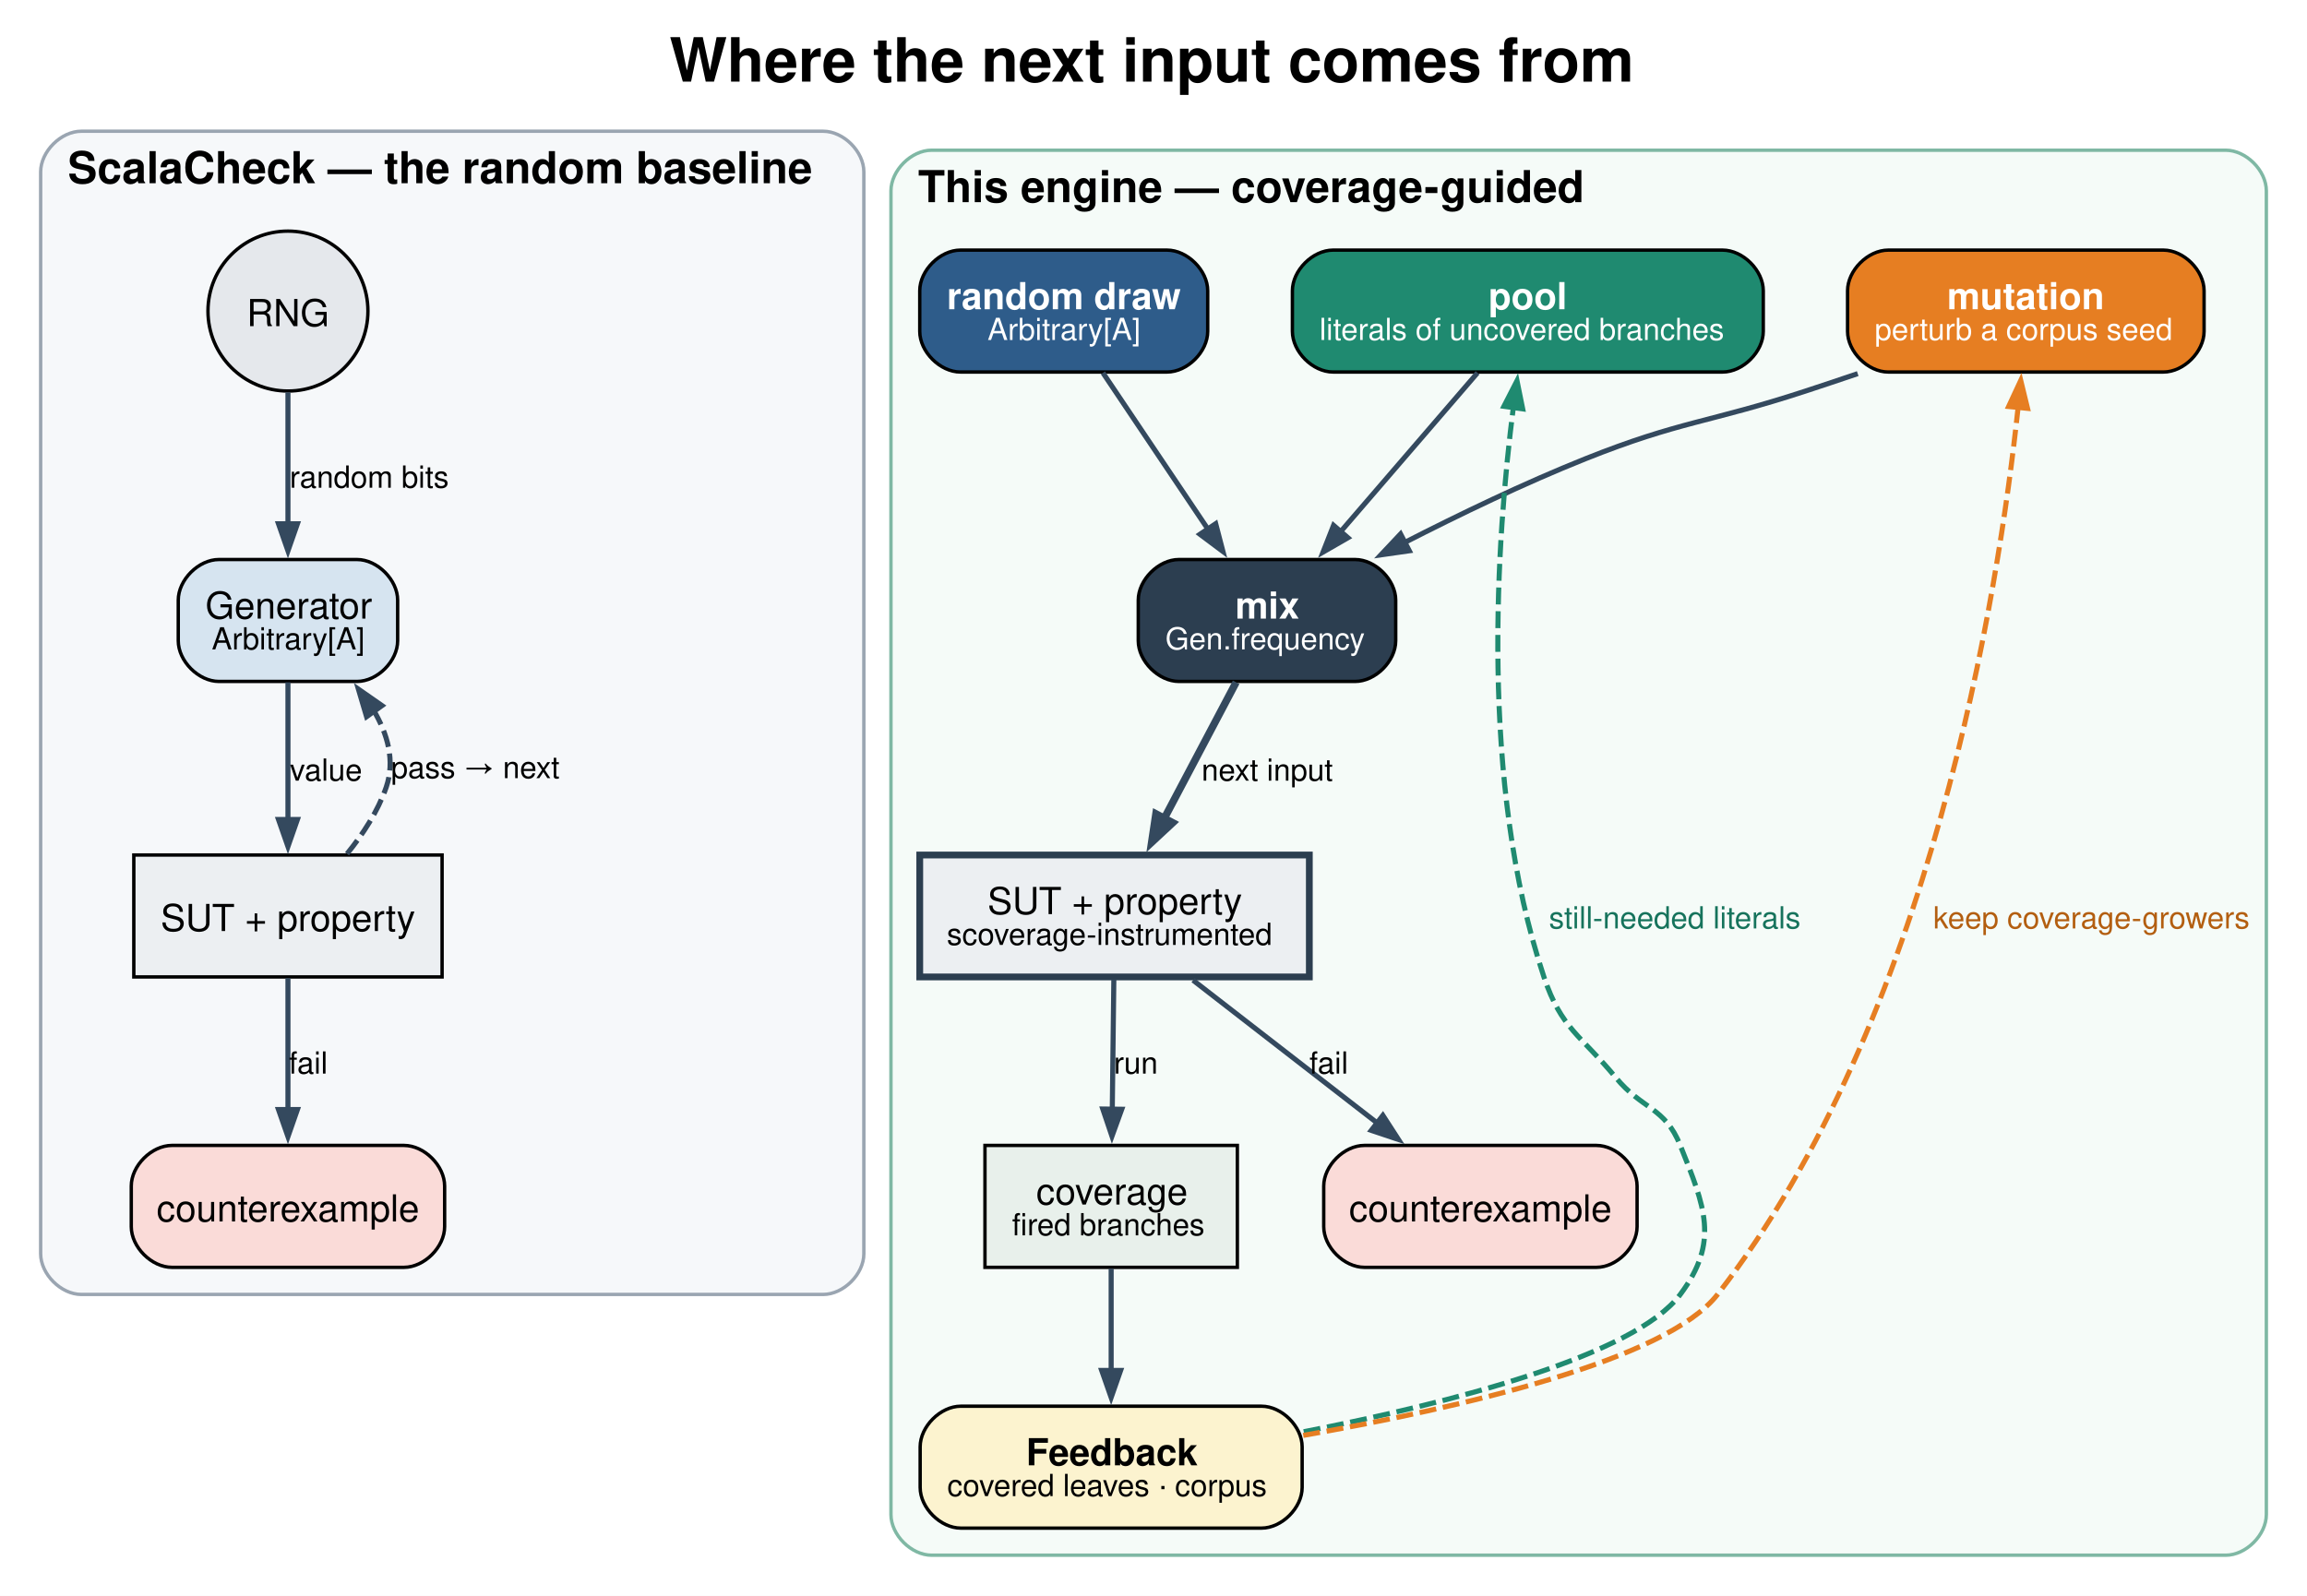
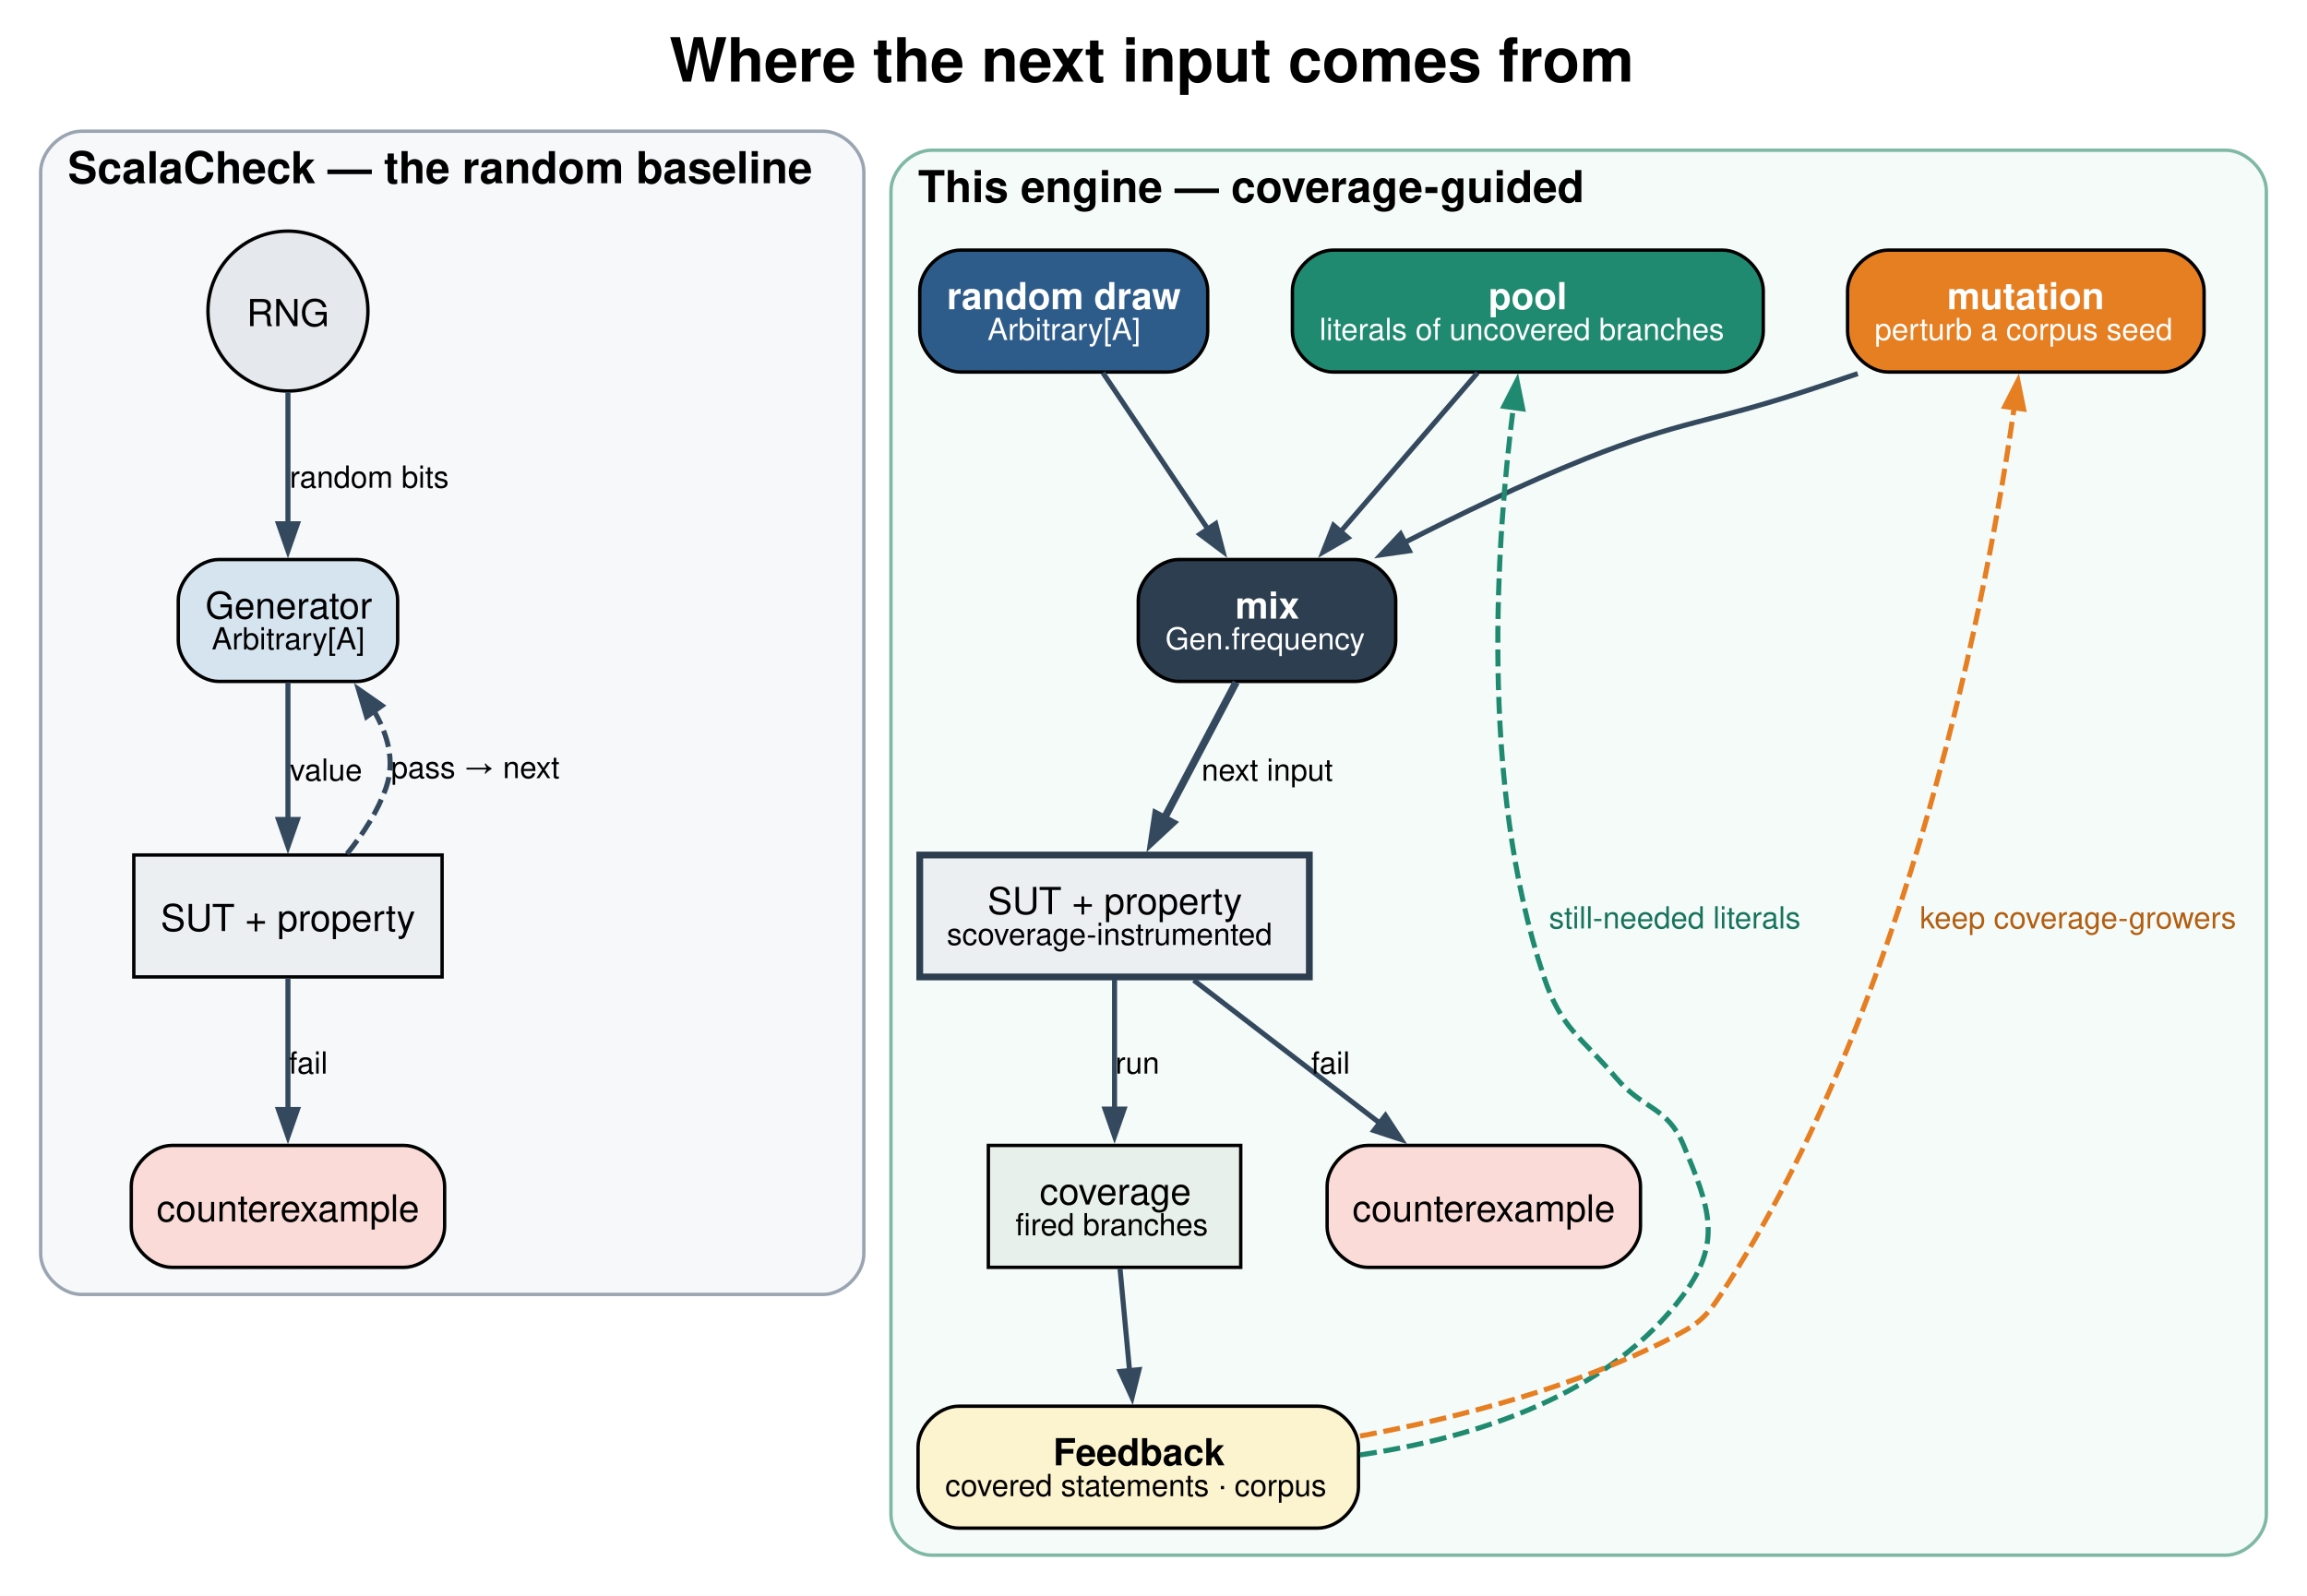
<svg xmlns="http://www.w3.org/2000/svg" width="681pt" height="471pt" viewBox="0.00 0.00 681.00 471.00">
  <g id="graph0" class="graph" transform="scale(1 1) rotate(0) translate(4 467.21)">
    <polygon fill="white" stroke="none" points="-4,4 -4,-467.21 677,-467.21 677,4 -4,4" />
    <text xml:space="preserve" text-anchor="start" x="193.62" y="-443.11" font-family="Helvetica,sans-Serif" font-weight="bold" font-size="18.00">Where the next input comes from</text>
    <g id="clust1" class="cluster">
      <path fill="#f6f8fa" stroke="#9aa5b1" d="M20,-85C20,-85 239,-85 239,-85 245,-85 251,-91 251,-97 251,-97 251,-416.46 251,-416.46 251,-422.46 245,-428.46 239,-428.46 239,-428.46 20,-428.46 20,-428.46 14,-428.46 8,-422.46 8,-416.46 8,-416.46 8,-97 8,-97 8,-91 14,-85 20,-85" />
      <text xml:space="preserve" text-anchor="start" x="16" y="-413.11" font-family="Helvetica,sans-Serif" font-weight="bold" font-size="13.00">ScalaCheck — the random baseline</text>
    </g>
    <g id="clust2" class="cluster">
      <path fill="#f5fbf8" stroke="#7fb8a4" d="M271,-8C271,-8 653,-8 653,-8 659,-8 665,-14 665,-20 665,-20 665,-410.86 665,-410.86 665,-416.86 659,-422.86 653,-422.86 653,-422.86 271,-422.86 271,-422.86 265,-422.86 259,-416.86 259,-410.86 259,-410.86 259,-20 259,-20 259,-14 265,-8 271,-8" />
      <text xml:space="preserve" text-anchor="start" x="267" y="-407.51" font-family="Helvetica,sans-Serif" font-weight="bold" font-size="13.00">This engine — coverage-guided</text>
    </g>
    <g id="node1" class="node">
      <ellipse fill="#e5e8ec" stroke="black" cx="81" cy="-375.36" rx="23.61" ry="23.61" />
      <text xml:space="preserve" text-anchor="middle" x="81" y="-370.91" font-family="Helvetica,sans-Serif" font-size="11.00">RNG</text>
    </g>
    <g id="node2" class="node">
      <path fill="#d6e4f0" stroke="black" d="M101.38,-302C101.38,-302 60.62,-302 60.62,-302 54.62,-302 48.62,-296 48.62,-290 48.62,-290 48.62,-278 48.62,-278 48.62,-272 54.62,-266 60.62,-266 60.62,-266 101.38,-266 101.38,-266 107.38,-266 113.38,-272 113.38,-278 113.38,-278 113.38,-290 113.38,-290 113.38,-296 107.38,-302 101.38,-302" />
      <text xml:space="preserve" text-anchor="start" x="56.62" y="-284.55" font-family="Helvetica,sans-Serif" font-size="11.00">Generator</text>
      <text xml:space="preserve" text-anchor="start" x="58.5" y="-275.45" font-family="Helvetica,sans-Serif" font-size="9.00">Arbitrary[A]</text>
    </g>
    <g id="edge1" class="edge">
      <path fill="none" stroke="#34495e" stroke-width="1.5" d="M81,-351.35C81,-339.51 81,-324.99 81,-312.56" />
      <polygon fill="#34495e" stroke="#34495e" stroke-width="1.5" points="83.8,-312.56 81,-304.56 78.2,-312.56 83.8,-312.56" />
      <text xml:space="preserve" text-anchor="middle" x="105" y="-323.2" font-family="Helvetica,sans-Serif" font-size="9.00">random bits</text>
    </g>
    <g id="node3" class="node">
      <polygon fill="#eceff2" stroke="black" points="126.5,-214.75 35.5,-214.75 35.5,-178.75 126.5,-178.75 126.5,-214.75" />
      <text xml:space="preserve" text-anchor="middle" x="81" y="-192.3" font-family="Helvetica,sans-Serif" font-size="11.00">SUT + property</text>
    </g>
    <g id="edge2" class="edge">
      <path fill="none" stroke="#34495e" stroke-width="1.5" d="M81,-265.75C81,-254.08 81,-238.42 81,-225.07" />
      <polygon fill="#34495e" stroke="#34495e" stroke-width="1.5" points="83.8,-225.25 81,-217.25 78.2,-225.25 83.8,-225.25" />
      <text xml:space="preserve" text-anchor="middle" x="92.25" y="-236.7" font-family="Helvetica,sans-Serif" font-size="9.00">value</text>
    </g>
    <g id="edge4" class="edge">
      <path fill="none" stroke="#34495e" stroke-width="1.5" stroke-dasharray="5,2" d="M98.44,-215.11C103.12,-220.88 107.55,-227.65 110,-234.75 112.7,-242.59 110.43,-250.52 106.19,-257.64" />
      <polygon fill="#34495e" stroke="#34495e" stroke-width="1.5" points="104.21,-255.59 101.8,-263.72 108.76,-258.87 104.21,-255.59" />
      <text xml:space="preserve" text-anchor="middle" x="136.3" y="-237.45" font-family="Helvetica,sans-Serif" font-size="9.00">pass → next</text>
    </g>
    <g id="node4" class="node">
      <path fill="#fadbd8" stroke="black" d="M115.25,-129C115.25,-129 46.75,-129 46.75,-129 40.75,-129 34.75,-123 34.75,-117 34.75,-117 34.75,-105 34.75,-105 34.75,-99 40.75,-93 46.75,-93 46.75,-93 115.25,-93 115.25,-93 121.25,-93 127.25,-99 127.25,-105 127.25,-105 127.25,-117 127.25,-117 127.25,-123 121.25,-129 115.25,-129" />
      <text xml:space="preserve" text-anchor="middle" x="81" y="-106.55" font-family="Helvetica,sans-Serif" font-size="11.00">counterexample</text>
    </g>
    <g id="edge3" class="edge">
      <path fill="none" stroke="#34495e" stroke-width="1.5" d="M81,-178.4C81,-167.17 81,-152.31 81,-139.49" />
      <polygon fill="#34495e" stroke="#34495e" stroke-width="1.5" points="83.8,-139.6 81,-131.6 78.2,-139.6 83.8,-139.6" />
      <text xml:space="preserve" text-anchor="middle" x="87" y="-150.2" font-family="Helvetica,sans-Serif" font-size="9.00">fail</text>
    </g>
    <g id="node5" class="node">
      <path fill="#2e5c8a" stroke="black" d="M340.5,-393.36C340.5,-393.36 279.5,-393.36 279.5,-393.36 273.5,-393.36 267.5,-387.36 267.5,-381.36 267.5,-381.36 267.5,-369.36 267.5,-369.36 267.5,-363.36 273.5,-357.36 279.5,-357.36 279.5,-357.36 340.5,-357.36 340.5,-357.36 346.5,-357.36 352.5,-363.36 352.5,-369.36 352.5,-369.36 352.5,-381.36 352.5,-381.36 352.5,-387.36 346.5,-393.36 340.5,-393.36" />
      <text xml:space="preserve" text-anchor="start" x="275.5" y="-375.91" font-family="Helvetica,sans-Serif" font-weight="bold" font-size="11.00" fill="white">random draw</text>
      <text xml:space="preserve" text-anchor="start" x="287.5" y="-366.81" font-family="Helvetica,sans-Serif" font-size="9.00" fill="white">Arbitrary[A]</text>
    </g>
    <g id="node8" class="node">
      <path fill="#2c3e50" stroke="black" d="M396,-302C396,-302 344,-302 344,-302 338,-302 332,-296 332,-290 332,-290 332,-278 332,-278 332,-272 338,-266 344,-266 344,-266 396,-266 396,-266 402,-266 408,-272 408,-278 408,-278 408,-290 408,-290 408,-296 402,-302 396,-302" />
      <text xml:space="preserve" text-anchor="start" x="360.62" y="-284.55" font-family="Helvetica,sans-Serif" font-weight="bold" font-size="11.00" fill="white">mix</text>
      <text xml:space="preserve" text-anchor="start" x="340" y="-275.45" font-family="Helvetica,sans-Serif" font-size="9.00" fill="white">Gen.frequency</text>
    </g>
    <g id="edge5" class="edge">
      <path fill="none" stroke="#34495e" stroke-width="1.5" d="M321.57,-357.13C330.39,-343.99 342.69,-325.67 352.69,-310.78" />
      <polygon fill="#34495e" stroke="#34495e" stroke-width="1.5" points="354.86,-312.57 357,-304.37 350.21,-309.45 354.86,-312.57" />
    </g>
    <g id="node6" class="node">
      <path fill="#1f8a70" stroke="black" d="M504.5,-393.36C504.5,-393.36 389.5,-393.36 389.5,-393.36 383.5,-393.36 377.5,-387.36 377.5,-381.36 377.5,-381.36 377.5,-369.36 377.5,-369.36 377.5,-363.36 383.5,-357.36 389.5,-357.36 389.5,-357.36 504.5,-357.36 504.5,-357.36 510.5,-357.36 516.5,-363.36 516.5,-369.36 516.5,-369.36 516.5,-381.36 516.5,-381.36 516.5,-387.36 510.5,-393.36 504.5,-393.36" />
      <text xml:space="preserve" text-anchor="start" x="435.38" y="-375.91" font-family="Helvetica,sans-Serif" font-weight="bold" font-size="11.00" fill="white">pool</text>
      <text xml:space="preserve" text-anchor="start" x="385.5" y="-366.81" font-family="Helvetica,sans-Serif" font-size="9.00" fill="white">literals of uncovered branches</text>
    </g>
    <g id="edge6" class="edge">
      <path fill="none" stroke="#34495e" stroke-width="1.5" d="M432.15,-357.13C420.62,-343.74 404.45,-324.98 391.5,-309.95" />
      <polygon fill="#34495e" stroke="#34495e" stroke-width="1.5" points="393.89,-308.43 386.55,-304.2 389.65,-312.09 393.89,-308.43" />
    </g>
    <g id="node7" class="node">
      <path fill="#e67e22" stroke="black" d="M634.62,-393.36C634.62,-393.36 553.38,-393.36 553.38,-393.36 547.38,-393.36 541.38,-387.36 541.38,-381.36 541.38,-381.36 541.38,-369.36 541.38,-369.36 541.38,-363.36 547.38,-357.36 553.38,-357.36 553.38,-357.36 634.62,-357.36 634.62,-357.36 640.62,-357.36 646.62,-363.36 646.62,-369.36 646.62,-369.36 646.62,-381.36 646.62,-381.36 646.62,-387.36 640.62,-393.36 634.62,-393.36" />
      <text xml:space="preserve" text-anchor="start" x="570.75" y="-375.91" font-family="Helvetica,sans-Serif" font-weight="bold" font-size="11.00" fill="white">mutation</text>
      <text xml:space="preserve" text-anchor="start" x="549.38" y="-366.81" font-family="Helvetica,sans-Serif" font-size="9.00" fill="white">perturb a corpus seed</text>
    </g>
    <g id="edge7" class="edge">
      <path fill="none" stroke="#34495e" stroke-width="1.5" d="M544.38,-356.89C539.19,-355.13 534,-353.39 529,-351.75 500.28,-342.34 492.07,-342.96 464,-331.75 446.01,-324.56 426.75,-315.28 410.37,-306.89" />
      <polygon fill="#34495e" stroke="#34495e" stroke-width="1.5" points="412.01,-304.58 403.62,-303.38 409.43,-309.55 412.01,-304.58" />
    </g>
    <g id="node9" class="node">
      <polygon fill="#eceff2" stroke="#2c3e50" stroke-width="2" points="382.5,-214.75 267.5,-214.75 267.5,-178.75 382.5,-178.75 382.5,-214.75" />
      <text xml:space="preserve" text-anchor="start" x="287.5" y="-197.3" font-family="Helvetica,sans-Serif" font-size="11.00">SUT + property</text>
      <text xml:space="preserve" text-anchor="start" x="275.5" y="-188.2" font-family="Helvetica,sans-Serif" font-size="9.00">scoverage-instrumented</text>
    </g>
    <g id="edge8" class="edge">
      <path fill="none" stroke="#34495e" stroke-width="2.2" d="M360.89,-265.75C354.75,-254.12 346.52,-238.52 339.49,-225.2" />
      <polygon fill="#34495e" stroke="#34495e" stroke-width="2.2" points="342.17,-224.28 335.96,-218.51 337.22,-226.89 342.17,-224.28" />
      <text xml:space="preserve" text-anchor="middle" x="370.07" y="-236.7" font-family="Helvetica,sans-Serif" font-size="9.00">next input</text>
    </g>
    <g id="node10" class="node">
-       <polygon fill="#e8f0eb" stroke="black" points="361.25,-129 286.75,-129 286.75,-93 361.25,-93 361.25,-129" />
-       <text xml:space="preserve" text-anchor="start" x="301.88" y="-111.55" font-family="Helvetica,sans-Serif" font-size="11.00">coverage</text>
-       <text xml:space="preserve" text-anchor="start" x="294.75" y="-102.45" font-family="Helvetica,sans-Serif" font-size="9.00">fired branches</text>
+       <polygon fill="#e8f0eb" stroke="black" points="362.25,-129 287.75,-129 287.75,-93 362.25,-93 362.25,-129" />
+       <text xml:space="preserve" text-anchor="start" x="302.88" y="-111.55" font-family="Helvetica,sans-Serif" font-size="11.00">coverage</text>
+       <text xml:space="preserve" text-anchor="start" x="295.75" y="-102.45" font-family="Helvetica,sans-Serif" font-size="9.00">fired branches</text>
    </g>
    <g id="edge10" class="edge">
-       <path fill="none" stroke="#34495e" stroke-width="1.5" d="M324.79,-177.99C324.65,-166.81 324.48,-152.15 324.33,-139.49" />
-       <polygon fill="#34495e" stroke="#34495e" stroke-width="1.5" points="327.13,-139.68 324.24,-131.72 321.53,-139.75 327.13,-139.68" />
-       <text xml:space="preserve" text-anchor="middle" x="331.28" y="-150.2" font-family="Helvetica,sans-Serif" font-size="9.00">run</text>
+       <path fill="none" stroke="#34495e" stroke-width="1.5" d="M325,-177.99C325,-166.81 325,-152.15 325,-139.49" />
+       <polygon fill="#34495e" stroke="#34495e" stroke-width="1.5" points="327.8,-139.72 325,-131.72 322.2,-139.72 327.8,-139.72" />
+       <text xml:space="preserve" text-anchor="middle" x="331.75" y="-150.2" font-family="Helvetica,sans-Serif" font-size="9.00">run</text>
    </g>
    <g id="node12" class="node">
-       <path fill="#fadbd8" stroke="black" d="M467.25,-129C467.25,-129 398.75,-129 398.75,-129 392.75,-129 386.75,-123 386.75,-117 386.75,-117 386.75,-105 386.75,-105 386.75,-99 392.75,-93 398.75,-93 398.75,-93 467.25,-93 467.25,-93 473.25,-93 479.25,-99 479.25,-105 479.25,-105 479.25,-117 479.25,-117 479.25,-123 473.25,-129 467.25,-129" />
-       <text xml:space="preserve" text-anchor="middle" x="433" y="-106.55" font-family="Helvetica,sans-Serif" font-size="11.00">counterexample</text>
+       <path fill="#fadbd8" stroke="black" d="M468.25,-129C468.25,-129 399.75,-129 399.75,-129 393.75,-129 387.75,-123 387.75,-117 387.75,-117 387.75,-105 387.75,-105 387.75,-99 393.75,-93 399.75,-93 399.75,-93 468.25,-93 468.25,-93 474.25,-93 480.25,-99 480.25,-105 480.25,-105 480.25,-117 480.25,-117 480.25,-123 474.25,-129 468.25,-129" />
+       <text xml:space="preserve" text-anchor="middle" x="434" y="-106.55" font-family="Helvetica,sans-Serif" font-size="11.00">counterexample</text>
    </g>
    <g id="edge9" class="edge">
-       <path fill="none" stroke="#34495e" stroke-width="1.5" d="M348.17,-177.78C364.04,-165.47 385.26,-149.02 402.5,-135.65" />
-       <polygon fill="#34495e" stroke="#34495e" stroke-width="1.5" points="404.21,-137.87 408.81,-130.75 400.78,-133.44 404.21,-137.87" />
-       <text xml:space="preserve" text-anchor="middle" x="388.24" y="-150.2" font-family="Helvetica,sans-Serif" font-size="9.00">fail</text>
+       <path fill="none" stroke="#34495e" stroke-width="1.5" d="M348.38,-177.78C364.55,-165.36 386.21,-148.72 403.69,-135.28" />
+       <polygon fill="#34495e" stroke="#34495e" stroke-width="1.5" points="404.96,-137.84 409.6,-130.75 401.55,-133.4 404.96,-137.84" />
+       <text xml:space="preserve" text-anchor="middle" x="388.77" y="-150.2" font-family="Helvetica,sans-Serif" font-size="9.00">fail</text>
    </g>
    <g id="node11" class="node">
-       <path fill="#fcf3cf" stroke="black" d="M368.38,-52C368.38,-52 279.62,-52 279.62,-52 273.62,-52 267.62,-46 267.62,-40 267.62,-40 267.62,-28 267.62,-28 267.62,-22 273.62,-16 279.62,-16 279.62,-16 368.38,-16 368.38,-16 374.38,-16 380.38,-22 380.38,-28 380.38,-28 380.38,-40 380.38,-40 380.38,-46 374.38,-52 368.38,-52" />
-       <text xml:space="preserve" text-anchor="start" x="298.88" y="-34.55" font-family="Helvetica,sans-Serif" font-weight="bold" font-size="11.00">Feedback</text>
-       <text xml:space="preserve" text-anchor="start" x="275.62" y="-25.45" font-family="Helvetica,sans-Serif" font-size="9.00">covered leaves · corpus</text>
+       <path fill="#fcf3cf" stroke="black" d="M385,-52C385,-52 279,-52 279,-52 273,-52 267,-46 267,-40 267,-40 267,-28 267,-28 267,-22 273,-16 279,-16 279,-16 385,-16 385,-16 391,-16 397,-22 397,-28 397,-28 397,-40 397,-40 397,-46 391,-52 385,-52" />
+       <text xml:space="preserve" text-anchor="start" x="306.88" y="-34.55" font-family="Helvetica,sans-Serif" font-weight="bold" font-size="11.00">Feedback</text>
+       <text xml:space="preserve" text-anchor="start" x="275" y="-25.45" font-family="Helvetica,sans-Serif" font-size="9.00">covered statements · corpus</text>
    </g>
    <g id="edge11" class="edge">
-       <path fill="none" stroke="#34495e" stroke-width="1.5" d="M324,-92.6C324,-83.61 324,-72.43 324,-62.32" />
-       <polygon fill="#34495e" stroke="#34495e" stroke-width="1.5" points="326.8,-62.57 324,-54.57 321.2,-62.57 326.8,-62.57" />
+       <path fill="none" stroke="#34495e" stroke-width="1.5" d="M326.62,-92.6C327.46,-83.61 328.51,-72.43 329.45,-62.32" />
+       <polygon fill="#34495e" stroke="#34495e" stroke-width="1.5" points="332.22,-62.79 330.17,-54.56 326.64,-62.27 332.22,-62.79" />
    </g>
    <g id="edge12" class="edge">
-       <path fill="none" stroke="#1f8a70" stroke-width="1.5" stroke-dasharray="5,2" d="M380.85,-44.46C424.13,-52.96 478.49,-66.89 492,-85 503.69,-100.68 499.25,-110.84 492,-129 487.45,-140.39 480.8,-139.54 473,-149 462.66,-161.53 456.9,-163.34 451.75,-178.75 432.57,-236.18 437.8,-308.46 442.74,-347.08" />
+       <path fill="none" stroke="#1f8a70" stroke-width="1.5" stroke-dasharray="5,2" d="M397.47,-37.61C431.79,-42.73 471.13,-55.31 493,-85 504.6,-100.75 500.48,-110.93 493,-129 488.19,-140.61 481.13,-139.41 473,-149 462.5,-161.4 456.9,-163.34 451.75,-178.75 432.57,-236.18 437.8,-308.46 442.74,-347.08" />
      <polygon fill="#1f8a70" stroke="#1f8a70" stroke-width="1.5" points="439.94,-347.24 443.8,-354.78 445.48,-346.48 439.94,-347.24" />
      <text xml:space="preserve" text-anchor="middle" x="490.38" y="-193.07" font-family="Helvetica,sans-Serif" font-size="9.00" fill="#16735c">still-needed literals</text>
    </g>
    <g id="edge13" class="edge">
-       <path fill="none" stroke="#e67e22" stroke-width="1.5" stroke-dasharray="5,2" d="M380.71,-43.38C427.27,-51.55 487.9,-65.57 503,-85 566.16,-166.28 585.92,-292.14 591.74,-347.11" />
-       <polygon fill="#e67e22" stroke="#e67e22" stroke-width="1.5" points="588.93,-347.18 592.5,-354.86 594.5,-346.63 588.93,-347.18" />
-       <text xml:space="preserve" text-anchor="middle" x="613.37" y="-193.07" font-family="Helvetica,sans-Serif" font-size="9.00" fill="#b35e10">keep coverage-growers</text>
+       <path fill="none" stroke="#e67e22" stroke-width="1.5" stroke-dasharray="5,2" d="M397.48,-43.18C426.64,-48.61 460.7,-57.53 489,-72 496.85,-76.02 499.17,-77.62 504,-85 560.01,-170.65 582.87,-293.22 590.61,-347.14" />
+       <polygon fill="#e67e22" stroke="#e67e22" stroke-width="1.5" points="587.79,-347.18 591.66,-354.72 593.34,-346.42 587.79,-347.18" />
+       <text xml:space="preserve" text-anchor="middle" x="609.4" y="-193.07" font-family="Helvetica,sans-Serif" font-size="9.00" fill="#b35e10">keep coverage-growers</text>
    </g>
  </g>
</svg>
